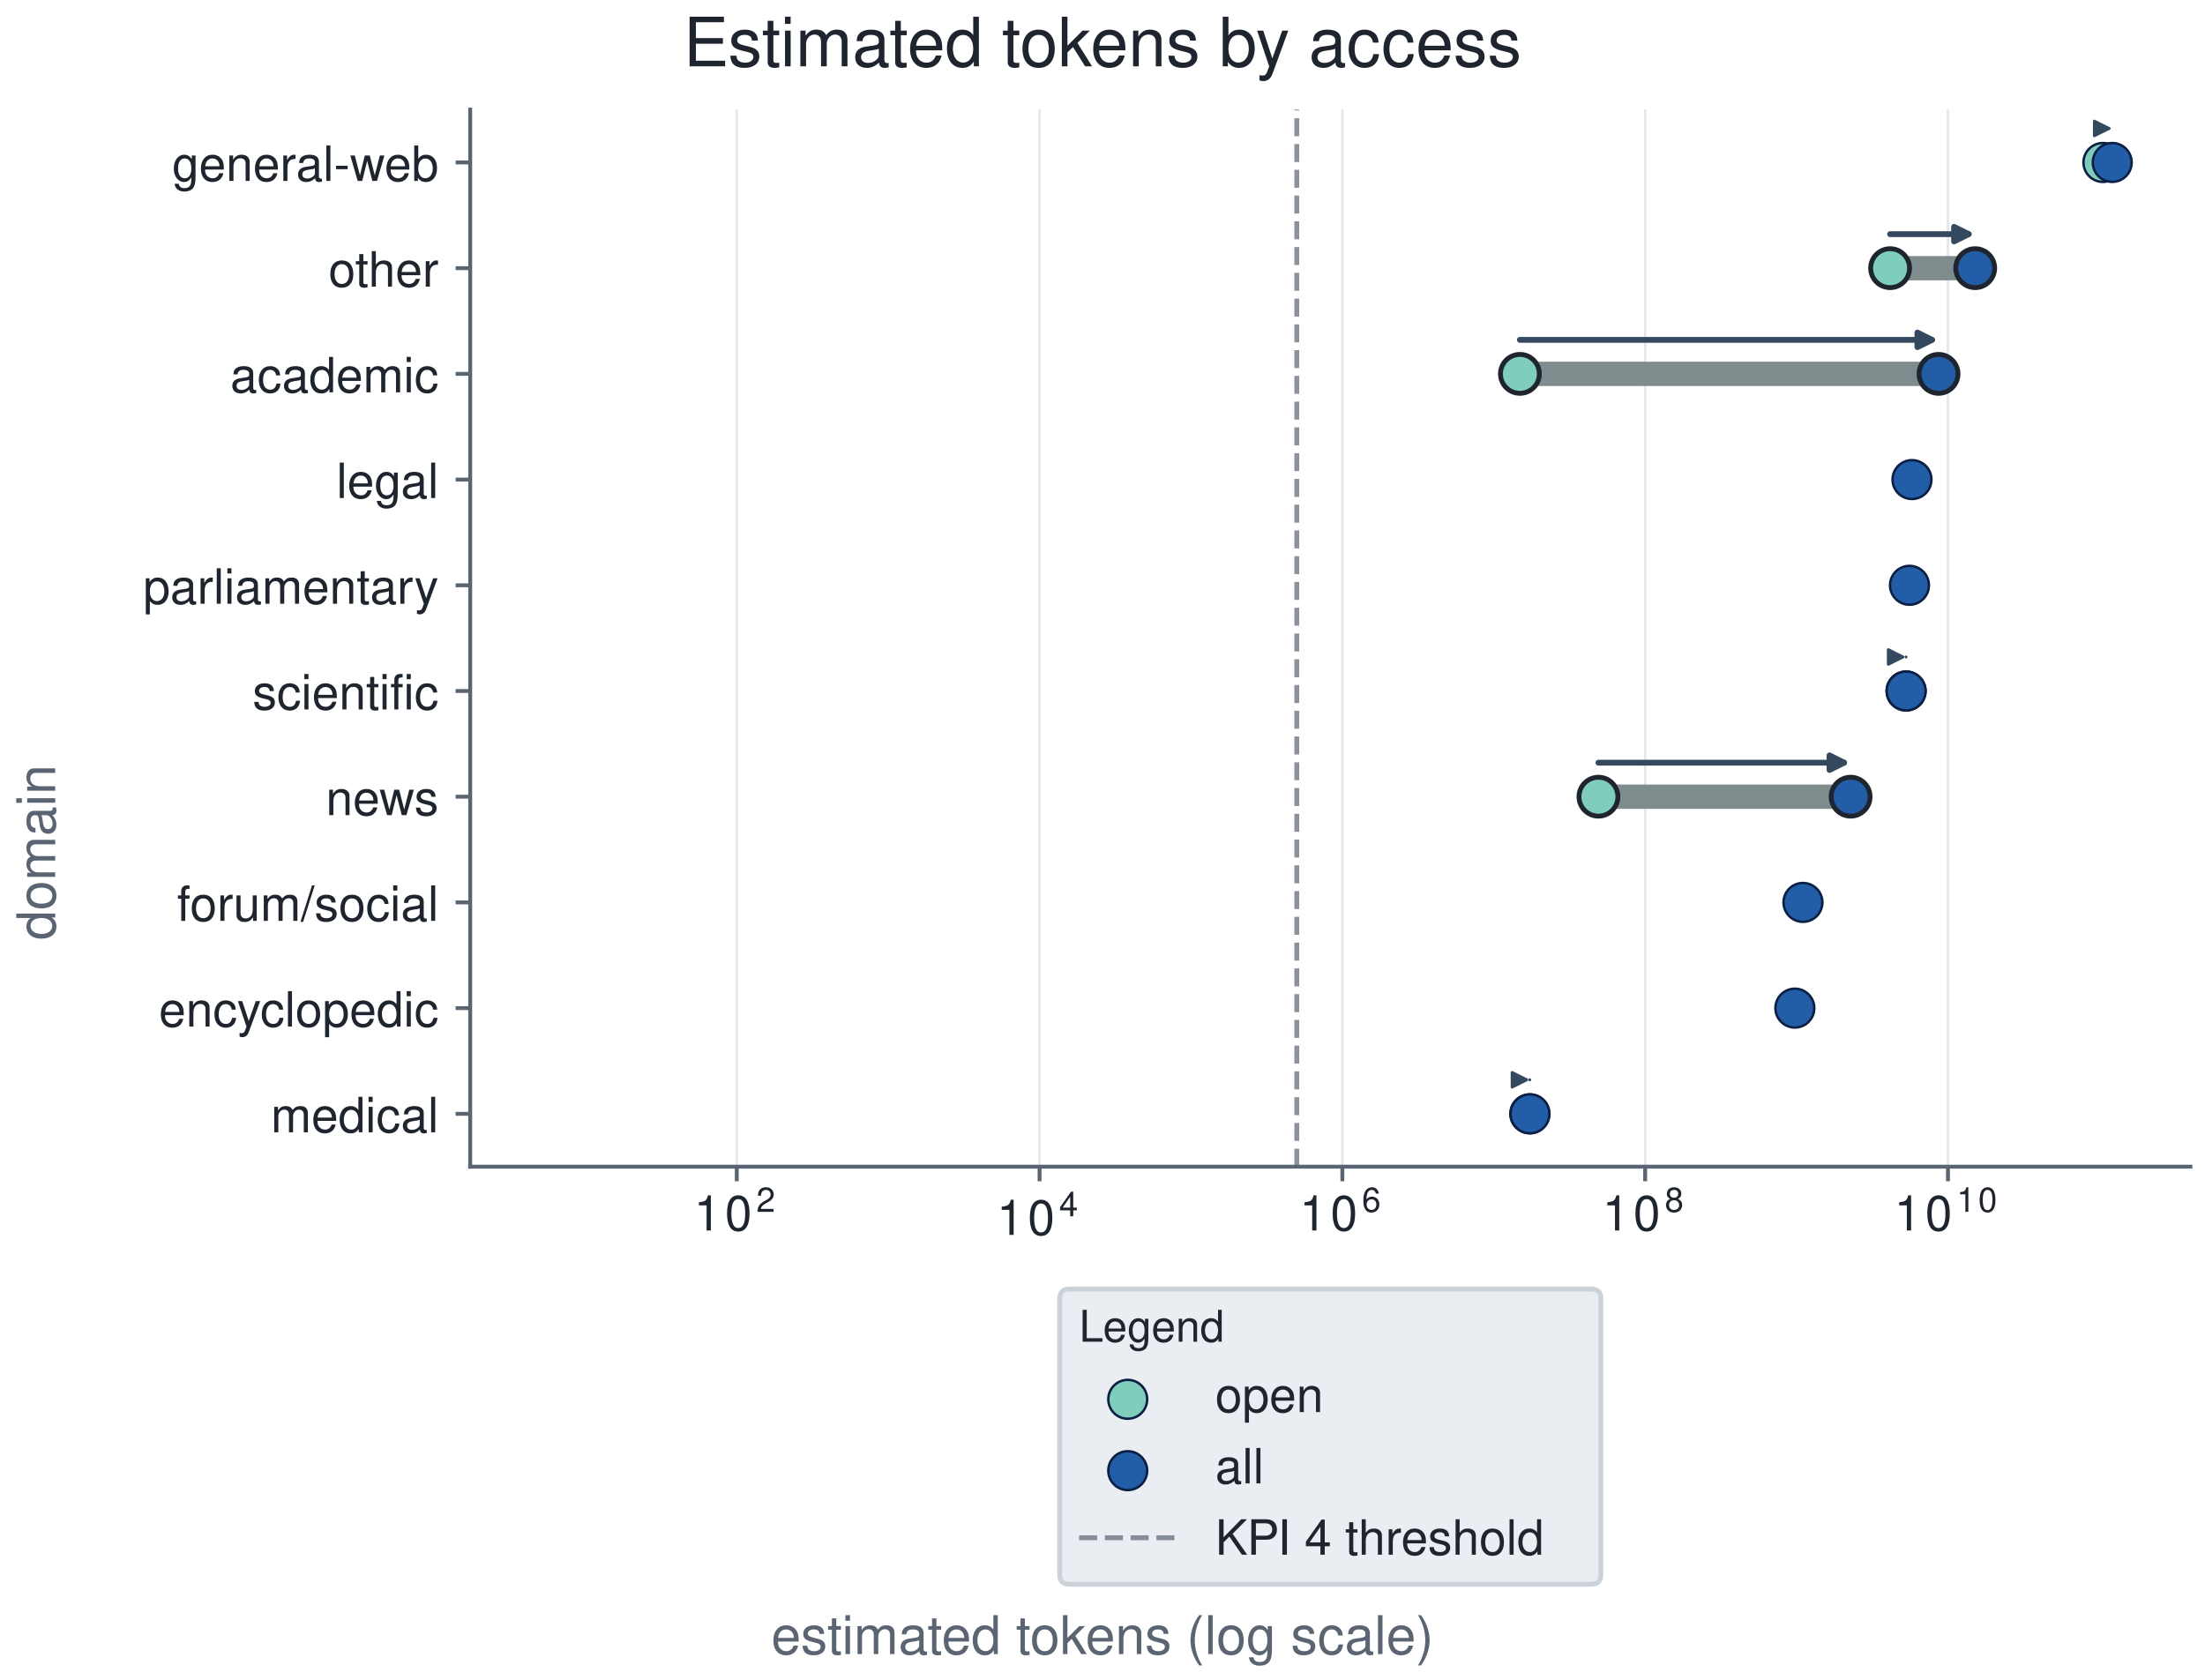
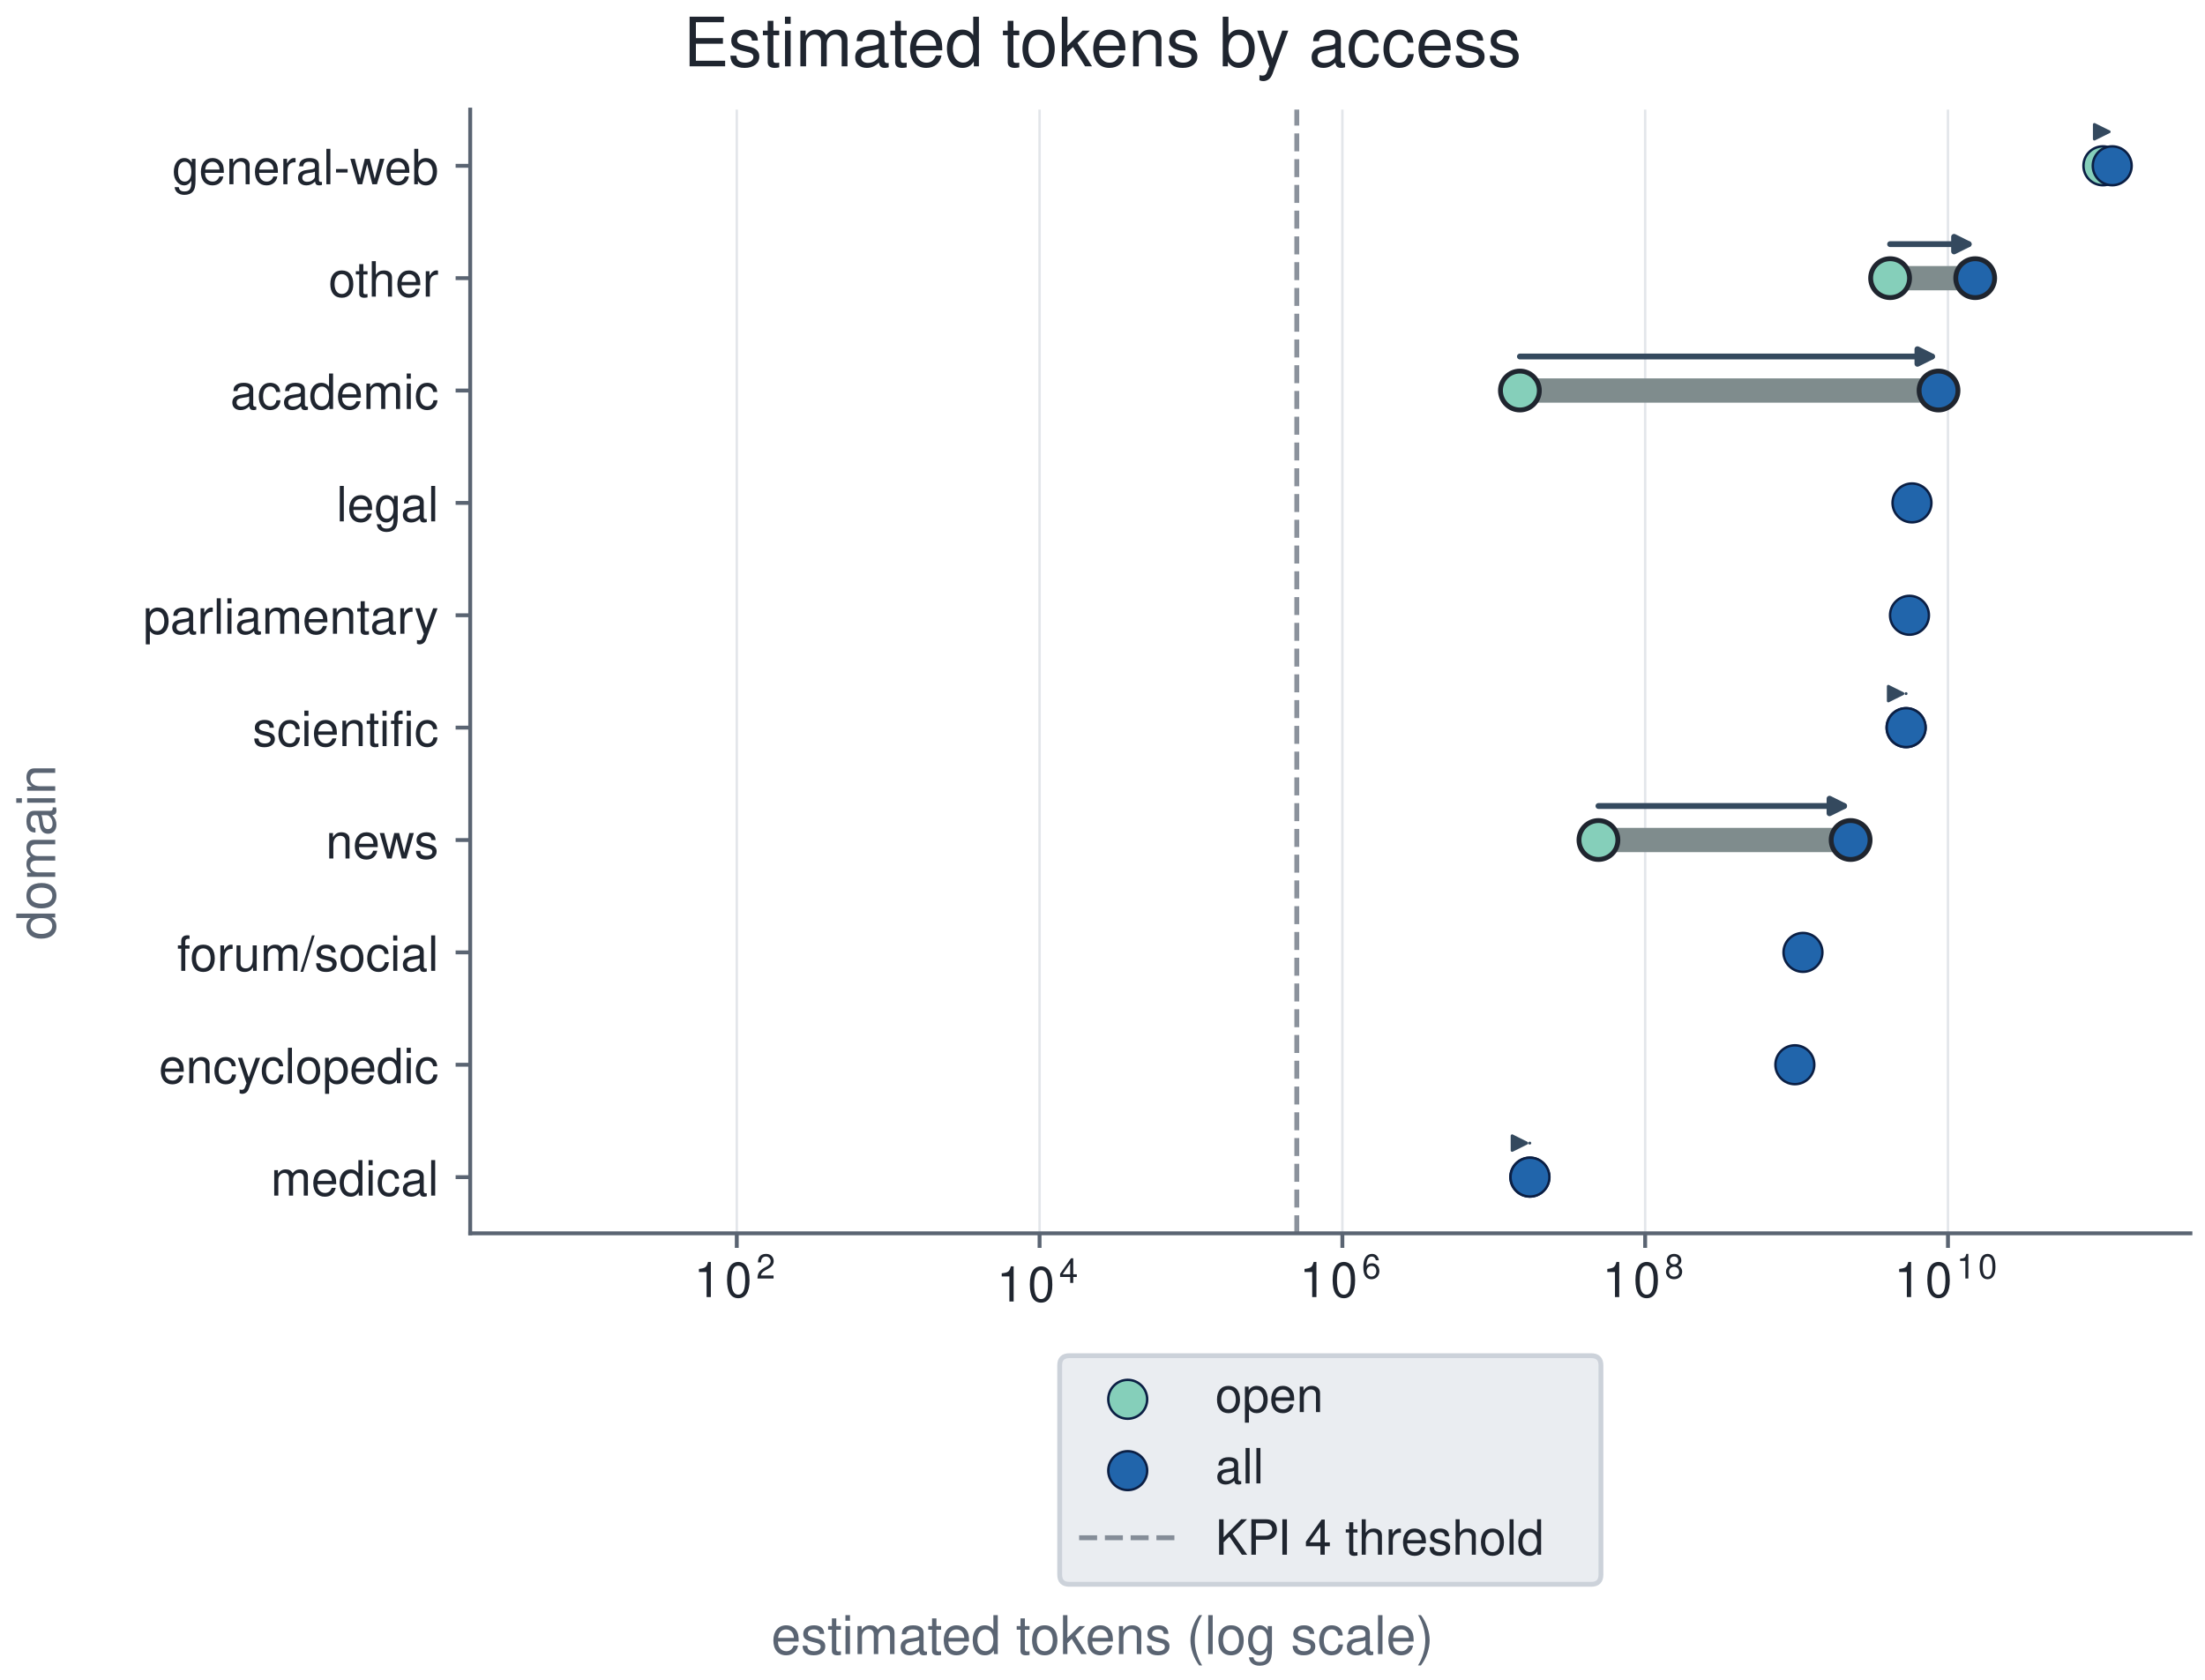
<svg xmlns="http://www.w3.org/2000/svg" xmlns:xlink="http://www.w3.org/1999/xlink" width="453.6pt" height="345.6pt" viewBox="0 0 453.6 345.6" version="1.1">
  <defs>
    <style type="text/css">*{stroke-linejoin: round; stroke-linecap: butt}</style>
  </defs>
  <g id="figure_1">
    <g id="patch_1">
      <path d="M 0 345.6  L 453.6 345.6  L 453.6 0  L 0 0  L 0 345.6  z " style="fill: none" />
    </g>
    <g id="axes_1">
      <g id="patch_2">
-         <path d="M 96.728 240.031  L 450.6 240.031  L 450.6 22.55  L 96.728 22.55  L 96.728 240.031  z " style="fill: none" />
+         <path d="M 96.728 253.741  L 450.6 253.741  L 450.6 22.55  L 96.728 22.55  L 96.728 253.741  z " style="fill: none" />
      </g>
      <g id="matplotlib.axis_1">
        <g id="xtick_1">
          <g id="line2d_1">
-             <path d="M 151.563 240.031  L 151.563 22.55  " clip-path="url(#p73edcd2a48)" style="fill: none; stroke: #c8ced7; stroke-opacity: 0.5; stroke-width: 0.5; stroke-linecap: square" />
+             <path d="M 151.563 253.741  L 151.563 22.55  " clip-path="url(#p8a1bc4bab3)" style="fill: none; stroke: #c8ced7; stroke-opacity: 0.5; stroke-width: 0.5; stroke-linecap: square" />
          </g>
          <g id="line2d_2">
            <defs>
-               <path id="mdcc69f5061" d="M 0 0  L 0 3  " style="stroke: #5a6472; stroke-width: 0.8" />
+               <path id="mcae1308908" d="M 0 0  L 0 3  " style="stroke: #5a6472; stroke-width: 0.8" />
            </defs>
            <g>
-               <use xlink:href="#mdcc69f5061" x="151.563" y="240.031" style="fill: #5a6472; stroke: #5a6472; stroke-width: 0.8" />
+               <use xlink:href="#mcae1308908" x="151.563" y="253.741" style="fill: #5a6472; stroke: #5a6472; stroke-width: 0.8" />
            </g>
          </g>
          <g id="text_1">
-             <g style="fill: #1f252f" transform="translate(142.7635 254.129)">
+             <g style="fill: #1f252f" transform="translate(142.7635 267.8393)">
              <text>
                <tspan x="0" y="-0.977" style="font-size: 10px; font-family: 'Instrument Sans', 'Helvetica', 'Arial', sans-serif; fill: #1f252f">1</tspan>
                <tspan x="6.362" y="-0.977" style="font-size: 10px; font-family: 'Instrument Sans', 'Helvetica', 'Arial', sans-serif; fill: #1f252f">0</tspan>
                <tspan x="12.82" y="-4.805" style="font-size: 7px; font-family: 'Instrument Sans', 'Helvetica', 'Arial', sans-serif; fill: #1f252f">2</tspan>
              </text>
            </g>
          </g>
        </g>
        <g id="xtick_2">
          <g id="line2d_3">
-             <path d="M 213.853 240.031  L 213.853 22.55  " clip-path="url(#p73edcd2a48)" style="fill: none; stroke: #c8ced7; stroke-opacity: 0.5; stroke-width: 0.5; stroke-linecap: square" />
+             <path d="M 213.853 253.741  L 213.853 22.55  " clip-path="url(#p8a1bc4bab3)" style="fill: none; stroke: #c8ced7; stroke-opacity: 0.5; stroke-width: 0.5; stroke-linecap: square" />
          </g>
          <g id="line2d_4">
            <g>
-               <use xlink:href="#mdcc69f5061" x="213.853" y="240.031" style="fill: #5a6472; stroke: #5a6472; stroke-width: 0.8" />
+               <use xlink:href="#mcae1308908" x="213.853" y="253.741" style="fill: #5a6472; stroke: #5a6472; stroke-width: 0.8" />
            </g>
          </g>
          <g id="text_2">
-             <g style="fill: #1f252f" transform="translate(205.0531 254.129)">
+             <g style="fill: #1f252f" transform="translate(205.0531 267.8393)">
              <text>
                <tspan x="0" y="-0.064" style="font-size: 10px; font-family: 'Instrument Sans', 'Helvetica', 'Arial', sans-serif; fill: #1f252f">1</tspan>
                <tspan x="6.362" y="-0.064" style="font-size: 10px; font-family: 'Instrument Sans', 'Helvetica', 'Arial', sans-serif; fill: #1f252f">0</tspan>
                <tspan x="12.82" y="-3.892" style="font-size: 7px; font-family: 'Instrument Sans', 'Helvetica', 'Arial', sans-serif; fill: #1f252f">4</tspan>
              </text>
            </g>
          </g>
        </g>
        <g id="xtick_3">
          <g id="line2d_5">
-             <path d="M 276.143 240.031  L 276.143 22.55  " clip-path="url(#p73edcd2a48)" style="fill: none; stroke: #c8ced7; stroke-opacity: 0.5; stroke-width: 0.5; stroke-linecap: square" />
+             <path d="M 276.143 253.741  L 276.143 22.55  " clip-path="url(#p8a1bc4bab3)" style="fill: none; stroke: #c8ced7; stroke-opacity: 0.5; stroke-width: 0.5; stroke-linecap: square" />
          </g>
          <g id="line2d_6">
            <g>
-               <use xlink:href="#mdcc69f5061" x="276.143" y="240.031" style="fill: #5a6472; stroke: #5a6472; stroke-width: 0.8" />
+               <use xlink:href="#mcae1308908" x="276.143" y="253.741" style="fill: #5a6472; stroke: #5a6472; stroke-width: 0.8" />
            </g>
          </g>
          <g id="text_3">
-             <g style="fill: #1f252f" transform="translate(267.3428 254.129)">
+             <g style="fill: #1f252f" transform="translate(267.3428 267.8393)">
              <text>
                <tspan x="0" y="-0.977" style="font-size: 10px; font-family: 'Instrument Sans', 'Helvetica', 'Arial', sans-serif; fill: #1f252f">1</tspan>
                <tspan x="6.362" y="-0.977" style="font-size: 10px; font-family: 'Instrument Sans', 'Helvetica', 'Arial', sans-serif; fill: #1f252f">0</tspan>
                <tspan x="12.82" y="-4.805" style="font-size: 7px; font-family: 'Instrument Sans', 'Helvetica', 'Arial', sans-serif; fill: #1f252f">6</tspan>
              </text>
            </g>
          </g>
        </g>
        <g id="xtick_4">
          <g id="line2d_7">
-             <path d="M 338.432 240.031  L 338.432 22.55  " clip-path="url(#p73edcd2a48)" style="fill: none; stroke: #c8ced7; stroke-opacity: 0.5; stroke-width: 0.5; stroke-linecap: square" />
+             <path d="M 338.432 253.741  L 338.432 22.55  " clip-path="url(#p8a1bc4bab3)" style="fill: none; stroke: #c8ced7; stroke-opacity: 0.5; stroke-width: 0.5; stroke-linecap: square" />
          </g>
          <g id="line2d_8">
            <g>
-               <use xlink:href="#mdcc69f5061" x="338.432" y="240.031" style="fill: #5a6472; stroke: #5a6472; stroke-width: 0.8" />
+               <use xlink:href="#mcae1308908" x="338.432" y="253.741" style="fill: #5a6472; stroke: #5a6472; stroke-width: 0.8" />
            </g>
          </g>
          <g id="text_4">
-             <g style="fill: #1f252f" transform="translate(329.6324 254.129)">
+             <g style="fill: #1f252f" transform="translate(329.6324 267.8393)">
              <text>
                <tspan x="0" y="-0.977" style="font-size: 10px; font-family: 'Instrument Sans', 'Helvetica', 'Arial', sans-serif; fill: #1f252f">1</tspan>
                <tspan x="6.362" y="-0.977" style="font-size: 10px; font-family: 'Instrument Sans', 'Helvetica', 'Arial', sans-serif; fill: #1f252f">0</tspan>
                <tspan x="12.82" y="-4.805" style="font-size: 7px; font-family: 'Instrument Sans', 'Helvetica', 'Arial', sans-serif; fill: #1f252f">8</tspan>
              </text>
            </g>
          </g>
        </g>
        <g id="xtick_5">
          <g id="line2d_9">
-             <path d="M 400.722 240.031  L 400.722 22.55  " clip-path="url(#p73edcd2a48)" style="fill: none; stroke: #c8ced7; stroke-opacity: 0.5; stroke-width: 0.5; stroke-linecap: square" />
+             <path d="M 400.722 253.741  L 400.722 22.55  " clip-path="url(#p8a1bc4bab3)" style="fill: none; stroke: #c8ced7; stroke-opacity: 0.5; stroke-width: 0.5; stroke-linecap: square" />
          </g>
          <g id="line2d_10">
            <g>
-               <use xlink:href="#mdcc69f5061" x="400.722" y="240.031" style="fill: #5a6472; stroke: #5a6472; stroke-width: 0.8" />
+               <use xlink:href="#mcae1308908" x="400.722" y="253.741" style="fill: #5a6472; stroke: #5a6472; stroke-width: 0.8" />
            </g>
          </g>
          <g id="text_5">
-             <g style="fill: #1f252f" transform="translate(389.6721 254.129)">
+             <g style="fill: #1f252f" transform="translate(389.6721 267.8393)">
              <text>
                <tspan x="0" y="-0.977" style="font-size: 10px; font-family: 'Instrument Sans', 'Helvetica', 'Arial', sans-serif; fill: #1f252f">1</tspan>
                <tspan x="6.362" y="-0.977" style="font-size: 10px; font-family: 'Instrument Sans', 'Helvetica', 'Arial', sans-serif; fill: #1f252f">0</tspan>
                <tspan x="12.82" y="-4.805" style="font-size: 7px; font-family: 'Instrument Sans', 'Helvetica', 'Arial', sans-serif; fill: #1f252f">1</tspan>
                <tspan x="17.274" y="-4.805" style="font-size: 7px; font-family: 'Instrument Sans', 'Helvetica', 'Arial', sans-serif; fill: #1f252f">0</tspan>
              </text>
            </g>
          </g>
        </g>
      </g>
      <g id="matplotlib.axis_2">
        <g id="ytick_1">
          <g id="line2d_11">
            <defs>
-               <path id="m1842d42c7e" d="M 0 0  L -3 0  " style="stroke: #5a6472; stroke-width: 0.8" />
+               <path id="meaa21df157" d="M 0 0  L -3 0  " style="stroke: #5a6472; stroke-width: 0.8" />
            </defs>
            <g>
-               <use xlink:href="#m1842d42c7e" x="96.728" y="33.424" style="fill: #5a6472; stroke: #5a6472; stroke-width: 0.8" />
+               <use xlink:href="#meaa21df157" x="96.728" y="34.11" style="fill: #5a6472; stroke: #5a6472; stroke-width: 0.8" />
            </g>
          </g>
          <g id="text_6">
-             <text style="font-size: 10px; font-family: 'Instrument Sans', 'Helvetica', 'Arial', sans-serif; text-anchor: end; fill: #1f252f" x="90.228" y="37.223" transform="rotate(-0 90.22791 37.22334)">general-web</text>
+             <text style="font-size: 10px; font-family: 'Instrument Sans', 'Helvetica', 'Arial', sans-serif; text-anchor: end; fill: #1f252f" x="90.228" y="37.909" transform="rotate(-0 90.22791 37.90885)">general-web</text>
          </g>
        </g>
        <g id="ytick_2">
          <g id="line2d_12">
            <g>
-               <use xlink:href="#m1842d42c7e" x="96.728" y="55.172" style="fill: #5a6472; stroke: #5a6472; stroke-width: 0.8" />
+               <use xlink:href="#meaa21df157" x="96.728" y="57.229" style="fill: #5a6472; stroke: #5a6472; stroke-width: 0.8" />
            </g>
          </g>
          <g id="text_7">
-             <text style="font-size: 10px; font-family: 'Instrument Sans', 'Helvetica', 'Arial', sans-serif; text-anchor: end; fill: #1f252f" x="90.228" y="58.971" transform="rotate(-0 90.22791 58.97138)">other</text>
+             <text style="font-size: 10px; font-family: 'Instrument Sans', 'Helvetica', 'Arial', sans-serif; text-anchor: end; fill: #1f252f" x="90.228" y="61.028" transform="rotate(-0 90.22791 61.02793)">other</text>
          </g>
        </g>
        <g id="ytick_3">
          <g id="line2d_13">
            <g>
-               <use xlink:href="#m1842d42c7e" x="96.728" y="76.92" style="fill: #5a6472; stroke: #5a6472; stroke-width: 0.8" />
+               <use xlink:href="#meaa21df157" x="96.728" y="80.348" style="fill: #5a6472; stroke: #5a6472; stroke-width: 0.8" />
            </g>
          </g>
          <g id="text_8">
-             <text style="font-size: 10px; font-family: 'Instrument Sans', 'Helvetica', 'Arial', sans-serif; text-anchor: end; fill: #1f252f" x="90.228" y="80.719" transform="rotate(-0 90.22791 80.71942)">academic</text>
+             <text style="font-size: 10px; font-family: 'Instrument Sans', 'Helvetica', 'Arial', sans-serif; text-anchor: end; fill: #1f252f" x="90.228" y="84.147" transform="rotate(-0 90.22791 84.147)">academic</text>
          </g>
        </g>
        <g id="ytick_4">
          <g id="line2d_14">
            <g>
-               <use xlink:href="#m1842d42c7e" x="96.728" y="98.668" style="fill: #5a6472; stroke: #5a6472; stroke-width: 0.8" />
+               <use xlink:href="#meaa21df157" x="96.728" y="103.467" style="fill: #5a6472; stroke: #5a6472; stroke-width: 0.8" />
            </g>
          </g>
          <g id="text_9">
-             <text style="font-size: 10px; font-family: 'Instrument Sans', 'Helvetica', 'Arial', sans-serif; text-anchor: end; fill: #1f252f" x="90.228" y="102.467" transform="rotate(-0 90.22791 102.4675)">legal</text>
+             <text style="font-size: 10px; font-family: 'Instrument Sans', 'Helvetica', 'Arial', sans-serif; text-anchor: end; fill: #1f252f" x="90.228" y="107.266" transform="rotate(-0 90.22791 107.2661)">legal</text>
          </g>
        </g>
        <g id="ytick_5">
          <g id="line2d_15">
            <g>
-               <use xlink:href="#m1842d42c7e" x="96.728" y="120.416" style="fill: #5a6472; stroke: #5a6472; stroke-width: 0.8" />
+               <use xlink:href="#meaa21df157" x="96.728" y="126.586" style="fill: #5a6472; stroke: #5a6472; stroke-width: 0.8" />
            </g>
          </g>
          <g id="text_10">
-             <text style="font-size: 10px; font-family: 'Instrument Sans', 'Helvetica', 'Arial', sans-serif; text-anchor: end; fill: #1f252f" x="90.228" y="124.216" transform="rotate(-0 90.22791 124.2155)">parliamentary</text>
+             <text style="font-size: 10px; font-family: 'Instrument Sans', 'Helvetica', 'Arial', sans-serif; text-anchor: end; fill: #1f252f" x="90.228" y="130.385" transform="rotate(-0 90.22791 130.3852)">parliamentary</text>
          </g>
        </g>
        <g id="ytick_6">
          <g id="line2d_16">
            <g>
-               <use xlink:href="#m1842d42c7e" x="96.728" y="142.164" style="fill: #5a6472; stroke: #5a6472; stroke-width: 0.8" />
+               <use xlink:href="#meaa21df157" x="96.728" y="149.705" style="fill: #5a6472; stroke: #5a6472; stroke-width: 0.8" />
            </g>
          </g>
          <g id="text_11">
-             <text style="font-size: 10px; font-family: 'Instrument Sans', 'Helvetica', 'Arial', sans-serif; text-anchor: end; fill: #1f252f" x="90.228" y="145.964" transform="rotate(-0 90.22791 145.9636)">scientific</text>
+             <text style="font-size: 10px; font-family: 'Instrument Sans', 'Helvetica', 'Arial', sans-serif; text-anchor: end; fill: #1f252f" x="90.228" y="153.504" transform="rotate(-0 90.22791 153.5042)">scientific</text>
          </g>
        </g>
        <g id="ytick_7">
          <g id="line2d_17">
            <g>
-               <use xlink:href="#m1842d42c7e" x="96.728" y="163.912" style="fill: #5a6472; stroke: #5a6472; stroke-width: 0.8" />
+               <use xlink:href="#meaa21df157" x="96.728" y="172.824" style="fill: #5a6472; stroke: #5a6472; stroke-width: 0.8" />
            </g>
          </g>
          <g id="text_12">
-             <text style="font-size: 10px; font-family: 'Instrument Sans', 'Helvetica', 'Arial', sans-serif; text-anchor: end; fill: #1f252f" x="90.228" y="167.712" transform="rotate(-0 90.22791 167.7116)">news</text>
+             <text style="font-size: 10px; font-family: 'Instrument Sans', 'Helvetica', 'Arial', sans-serif; text-anchor: end; fill: #1f252f" x="90.228" y="176.623" transform="rotate(-0 90.22791 176.6233)">news</text>
          </g>
        </g>
        <g id="ytick_8">
          <g id="line2d_18">
            <g>
-               <use xlink:href="#m1842d42c7e" x="96.728" y="185.66" style="fill: #5a6472; stroke: #5a6472; stroke-width: 0.8" />
+               <use xlink:href="#meaa21df157" x="96.728" y="195.943" style="fill: #5a6472; stroke: #5a6472; stroke-width: 0.8" />
            </g>
          </g>
          <g id="text_13">
-             <text style="font-size: 10px; font-family: 'Instrument Sans', 'Helvetica', 'Arial', sans-serif; text-anchor: end; fill: #1f252f" x="90.228" y="189.46" transform="rotate(-0 90.22791 189.4596)">forum/social</text>
+             <text style="font-size: 10px; font-family: 'Instrument Sans', 'Helvetica', 'Arial', sans-serif; text-anchor: end; fill: #1f252f" x="90.228" y="199.742" transform="rotate(-0 90.22791 199.7424)">forum/social</text>
          </g>
        </g>
        <g id="ytick_9">
          <g id="line2d_19">
            <g>
-               <use xlink:href="#m1842d42c7e" x="96.728" y="207.408" style="fill: #5a6472; stroke: #5a6472; stroke-width: 0.8" />
+               <use xlink:href="#meaa21df157" x="96.728" y="219.062" style="fill: #5a6472; stroke: #5a6472; stroke-width: 0.8" />
            </g>
          </g>
          <g id="text_14">
-             <text style="font-size: 10px; font-family: 'Instrument Sans', 'Helvetica', 'Arial', sans-serif; text-anchor: end; fill: #1f252f" x="90.228" y="211.208" transform="rotate(-0 90.22791 211.2077)">encyclopedic</text>
+             <text style="font-size: 10px; font-family: 'Instrument Sans', 'Helvetica', 'Arial', sans-serif; text-anchor: end; fill: #1f252f" x="90.228" y="222.861" transform="rotate(-0 90.22791 222.8614)">encyclopedic</text>
          </g>
        </g>
        <g id="ytick_10">
          <g id="line2d_20">
            <g>
-               <use xlink:href="#m1842d42c7e" x="96.728" y="229.157" style="fill: #5a6472; stroke: #5a6472; stroke-width: 0.8" />
+               <use xlink:href="#meaa21df157" x="96.728" y="242.181" style="fill: #5a6472; stroke: #5a6472; stroke-width: 0.8" />
            </g>
          </g>
          <g id="text_15">
-             <text style="font-size: 10px; font-family: 'Instrument Sans', 'Helvetica', 'Arial', sans-serif; text-anchor: end; fill: #1f252f" x="90.228" y="232.956" transform="rotate(-0 90.22791 232.9557)">medical</text>
+             <text style="font-size: 10px; font-family: 'Instrument Sans', 'Helvetica', 'Arial', sans-serif; text-anchor: end; fill: #1f252f" x="90.228" y="245.981" transform="rotate(-0 90.22791 245.9805)">medical</text>
          </g>
        </g>
      </g>
      <g id="LineCollection_1">
-         <path d="M 432.598 33.424  L 434.515 33.424  " clip-path="url(#p73edcd2a48)" style="fill: none; stroke: #7f8c8d; stroke-width: 2.5" />
-         <path d="M 392.104 142.164  L 392.126 142.164  " clip-path="url(#p73edcd2a48)" style="fill: none; stroke: #7f8c8d; stroke-width: 2.5" />
-         <path d="M 314.7 229.157  L 314.738 229.157  " clip-path="url(#p73edcd2a48)" style="fill: none; stroke: #7f8c8d; stroke-width: 2.5" />
+         <path d="M 432.598 34.11  L 434.515 34.11  " clip-path="url(#p8a1bc4bab3)" style="fill: none; stroke: #7f8c8d; stroke-width: 2.5" />
+         <path d="M 392.104 149.705  L 392.126 149.705  " clip-path="url(#p8a1bc4bab3)" style="fill: none; stroke: #7f8c8d; stroke-width: 2.5" />
+         <path d="M 314.7 242.181  L 314.738 242.181  " clip-path="url(#p8a1bc4bab3)" style="fill: none; stroke: #7f8c8d; stroke-width: 2.5" />
      </g>
      <g id="patch_3">
-         <path d="M 432.598 26.424  Q 433.556 26.424 433.844 26.424  " style="fill: none; stroke: #34495e; stroke-width: 0.6; stroke-linecap: round" />
-         <path d="M 430.844 24.924  L 433.844 26.424  L 430.844 27.924  z " style="fill: #34495e; stroke: #34495e; stroke-width: 0.6; stroke-linecap: round" />
+         <path d="M 432.598 27.11  Q 433.556 27.11 433.844 27.11  " style="fill: none; stroke: #34495e; stroke-width: 0.6; stroke-linecap: round" />
+         <path d="M 430.844 25.61  L 433.844 27.11  L 430.844 28.61  z " style="fill: #34495e; stroke: #34495e; stroke-width: 0.6; stroke-linecap: round" />
      </g>
      <g id="patch_4">
-         <path d="M 392.104 135.164  Q 392.115 135.164 391.455 135.164  " style="fill: none; stroke: #34495e; stroke-width: 0.6; stroke-linecap: round" />
-         <path d="M 388.455 133.664  L 391.455 135.164  L 388.455 136.664  z " style="fill: #34495e; stroke: #34495e; stroke-width: 0.6; stroke-linecap: round" />
+         <path d="M 392.104 142.705  Q 392.115 142.705 391.455 142.705  " style="fill: none; stroke: #34495e; stroke-width: 0.6; stroke-linecap: round" />
+         <path d="M 388.455 141.205  L 391.455 142.705  L 388.455 144.205  z " style="fill: #34495e; stroke: #34495e; stroke-width: 0.6; stroke-linecap: round" />
      </g>
      <g id="patch_5">
-         <path d="M 314.7 222.157  Q 314.719 222.157 314.068 222.157  " style="fill: none; stroke: #34495e; stroke-width: 0.6; stroke-linecap: round" />
-         <path d="M 311.068 220.657  L 314.068 222.157  L 311.068 223.657  z " style="fill: #34495e; stroke: #34495e; stroke-width: 0.6; stroke-linecap: round" />
+         <path d="M 314.7 235.181  Q 314.719 235.181 314.068 235.181  " style="fill: none; stroke: #34495e; stroke-width: 0.6; stroke-linecap: round" />
+         <path d="M 311.068 233.681  L 314.068 235.181  L 311.068 236.681  z " style="fill: #34495e; stroke: #34495e; stroke-width: 0.6; stroke-linecap: round" />
      </g>
      <g id="PathCollection_1">
        <defs>
-           <path id="m37beeee985" d="M 0 4  C 1.061 4 2.078 3.579 2.828 2.828  C 3.579 2.078 4 1.061 4 0  C 4 -1.061 3.579 -2.078 2.828 -2.828  C 2.078 -3.579 1.061 -4 0 -4  C -1.061 -4 -2.078 -3.579 -2.828 -2.828  C -3.579 -2.078 -4 -1.061 -4 0  C -4 1.061 -3.579 2.078 -2.828 2.828  C -2.078 3.579 -1.061 4 0 4  z " style="stroke: #0b1f44; stroke-width: 0.5" />
+           <path id="m8226543d07" d="M 0 4  C 1.061 4 2.078 3.579 2.828 2.828  C 3.579 2.078 4 1.061 4 0  C 4 -1.061 3.579 -2.078 2.828 -2.828  C 2.078 -3.579 1.061 -4 0 -4  C -1.061 -4 -2.078 -3.579 -2.828 -2.828  C -3.579 -2.078 -4 -1.061 -4 0  C -4 1.061 -3.579 2.078 -2.828 2.828  C -2.078 3.579 -1.061 4 0 4  z " style="stroke: #0b1f44; stroke-width: 0.5" />
        </defs>
-         <g clip-path="url(#p73edcd2a48)">
-           <use xlink:href="#m37beeee985" x="432.598" y="33.424" style="fill: #7fcdbb; stroke: #0b1f44; stroke-width: 0.5" />
-           <use xlink:href="#m37beeee985" x="392.104" y="142.164" style="fill: #7fcdbb; stroke: #0b1f44; stroke-width: 0.5" />
-           <use xlink:href="#m37beeee985" x="314.7" y="229.157" style="fill: #7fcdbb; stroke: #0b1f44; stroke-width: 0.5" />
+         <g clip-path="url(#p8a1bc4bab3)">
+           <use xlink:href="#m8226543d07" x="432.598" y="34.11" style="fill: #85cfba; stroke: #0b1f44; stroke-width: 0.5" />
+           <use xlink:href="#m8226543d07" x="392.104" y="149.705" style="fill: #85cfba; stroke: #0b1f44; stroke-width: 0.5" />
+           <use xlink:href="#m8226543d07" x="314.7" y="242.181" style="fill: #85cfba; stroke: #0b1f44; stroke-width: 0.5" />
        </g>
      </g>
      <g id="PathCollection_2">
        <defs>
-           <path id="m99cceb8d8e" d="M 0 4  C 1.061 4 2.078 3.579 2.828 2.828  C 3.579 2.078 4 1.061 4 0  C 4 -1.061 3.579 -2.078 2.828 -2.828  C 2.078 -3.579 1.061 -4 0 -4  C -1.061 -4 -2.078 -3.579 -2.828 -2.828  C -3.579 -2.078 -4 -1.061 -4 0  C -4 1.061 -3.579 2.078 -2.828 2.828  C -2.078 3.579 -1.061 4 0 4  z " style="stroke: #0b1f44; stroke-width: 0.5" />
+           <path id="m8d859d0f7b" d="M 0 4  C 1.061 4 2.078 3.579 2.828 2.828  C 3.579 2.078 4 1.061 4 0  C 4 -1.061 3.579 -2.078 2.828 -2.828  C 2.078 -3.579 1.061 -4 0 -4  C -1.061 -4 -2.078 -3.579 -2.828 -2.828  C -3.579 -2.078 -4 -1.061 -4 0  C -4 1.061 -3.579 2.078 -2.828 2.828  C -2.078 3.579 -1.061 4 0 4  z " style="stroke: #0b1f44; stroke-width: 0.5" />
        </defs>
-         <g clip-path="url(#p73edcd2a48)">
-           <use xlink:href="#m99cceb8d8e" x="434.515" y="33.424" style="fill: #225ea8; stroke: #0b1f44; stroke-width: 0.5" />
-           <use xlink:href="#m99cceb8d8e" x="393.323" y="98.668" style="fill: #225ea8; stroke: #0b1f44; stroke-width: 0.5" />
-           <use xlink:href="#m99cceb8d8e" x="392.807" y="120.416" style="fill: #225ea8; stroke: #0b1f44; stroke-width: 0.5" />
-           <use xlink:href="#m99cceb8d8e" x="392.126" y="142.164" style="fill: #225ea8; stroke: #0b1f44; stroke-width: 0.5" />
-           <use xlink:href="#m99cceb8d8e" x="370.895" y="185.66" style="fill: #225ea8; stroke: #0b1f44; stroke-width: 0.5" />
-           <use xlink:href="#m99cceb8d8e" x="369.228" y="207.408" style="fill: #225ea8; stroke: #0b1f44; stroke-width: 0.5" />
-           <use xlink:href="#m99cceb8d8e" x="314.738" y="229.157" style="fill: #225ea8; stroke: #0b1f44; stroke-width: 0.5" />
+         <g clip-path="url(#p8a1bc4bab3)">
+           <use xlink:href="#m8d859d0f7b" x="434.515" y="34.11" style="fill: #2165ab; stroke: #0b1f44; stroke-width: 0.5" />
+           <use xlink:href="#m8d859d0f7b" x="393.323" y="103.467" style="fill: #2165ab; stroke: #0b1f44; stroke-width: 0.5" />
+           <use xlink:href="#m8d859d0f7b" x="392.807" y="126.586" style="fill: #2165ab; stroke: #0b1f44; stroke-width: 0.5" />
+           <use xlink:href="#m8d859d0f7b" x="392.126" y="149.705" style="fill: #2165ab; stroke: #0b1f44; stroke-width: 0.5" />
+           <use xlink:href="#m8d859d0f7b" x="370.895" y="195.943" style="fill: #2165ab; stroke: #0b1f44; stroke-width: 0.5" />
+           <use xlink:href="#m8d859d0f7b" x="369.228" y="219.062" style="fill: #2165ab; stroke: #0b1f44; stroke-width: 0.5" />
+           <use xlink:href="#m8d859d0f7b" x="314.738" y="242.181" style="fill: #2165ab; stroke: #0b1f44; stroke-width: 0.5" />
        </g>
      </g>
      <g id="LineCollection_2">
-         <path d="M 388.822 55.172  L 406.325 55.172  " clip-path="url(#p73edcd2a48)" style="fill: none; stroke: #7f8c8d; stroke-width: 5" />
-         <path d="M 312.666 76.92  L 398.786 76.92  " clip-path="url(#p73edcd2a48)" style="fill: none; stroke: #7f8c8d; stroke-width: 5" />
-         <path d="M 328.823 163.912  L 380.7 163.912  " clip-path="url(#p73edcd2a48)" style="fill: none; stroke: #7f8c8d; stroke-width: 5" />
+         <path d="M 388.822 57.229  L 406.325 57.229  " clip-path="url(#p8a1bc4bab3)" style="fill: none; stroke: #7f8c8d; stroke-width: 5" />
+         <path d="M 312.666 80.348  L 398.786 80.348  " clip-path="url(#p8a1bc4bab3)" style="fill: none; stroke: #7f8c8d; stroke-width: 5" />
+         <path d="M 328.823 172.824  L 380.7 172.824  " clip-path="url(#p8a1bc4bab3)" style="fill: none; stroke: #7f8c8d; stroke-width: 5" />
      </g>
      <g id="patch_6">
-         <path d="M 388.822 48.172  Q 397.574 48.172 404.983 48.172  " style="fill: none; stroke: #34495e; stroke-width: 1.2; stroke-linecap: round" />
-         <path d="M 401.983 46.672  L 404.983 48.172  L 401.983 49.672  z " style="fill: #34495e; stroke: #34495e; stroke-width: 1.2; stroke-linecap: round" />
+         <path d="M 388.822 50.229  Q 397.574 50.229 404.983 50.229  " style="fill: none; stroke: #34495e; stroke-width: 1.2; stroke-linecap: round" />
+         <path d="M 401.983 48.729  L 404.983 50.229  L 401.983 51.729  z " style="fill: #34495e; stroke: #34495e; stroke-width: 1.2; stroke-linecap: round" />
      </g>
      <g id="patch_7">
-         <path d="M 312.666 69.92  Q 355.726 69.92 397.444 69.92  " style="fill: none; stroke: #34495e; stroke-width: 1.2; stroke-linecap: round" />
-         <path d="M 394.444 68.42  L 397.444 69.92  L 394.444 71.42  z " style="fill: #34495e; stroke: #34495e; stroke-width: 1.2; stroke-linecap: round" />
+         <path d="M 312.666 73.348  Q 355.726 73.348 397.444 73.348  " style="fill: none; stroke: #34495e; stroke-width: 1.2; stroke-linecap: round" />
+         <path d="M 394.444 71.848  L 397.444 73.348  L 394.444 74.848  z " style="fill: #34495e; stroke: #34495e; stroke-width: 1.2; stroke-linecap: round" />
      </g>
      <g id="patch_8">
-         <path d="M 328.823 156.912  Q 354.762 156.912 379.358 156.912  " style="fill: none; stroke: #34495e; stroke-width: 1.2; stroke-linecap: round" />
-         <path d="M 376.358 155.412  L 379.358 156.912  L 376.358 158.412  z " style="fill: #34495e; stroke: #34495e; stroke-width: 1.2; stroke-linecap: round" />
+         <path d="M 328.823 165.824  Q 354.762 165.824 379.358 165.824  " style="fill: none; stroke: #34495e; stroke-width: 1.2; stroke-linecap: round" />
+         <path d="M 376.358 164.324  L 379.358 165.824  L 376.358 167.324  z " style="fill: #34495e; stroke: #34495e; stroke-width: 1.2; stroke-linecap: round" />
      </g>
      <g id="PathCollection_3">
        <defs>
-           <path id="m73e2a03498" d="M 0 4  C 1.061 4 2.078 3.579 2.828 2.828  C 3.579 2.078 4 1.061 4 0  C 4 -1.061 3.579 -2.078 2.828 -2.828  C 2.078 -3.579 1.061 -4 0 -4  C -1.061 -4 -2.078 -3.579 -2.828 -2.828  C -3.579 -2.078 -4 -1.061 -4 0  C -4 1.061 -3.579 2.078 -2.828 2.828  C -2.078 3.579 -1.061 4 0 4  z " style="stroke: #1f252f" />
+           <path id="m14c2218d46" d="M 0 4  C 1.061 4 2.078 3.579 2.828 2.828  C 3.579 2.078 4 1.061 4 0  C 4 -1.061 3.579 -2.078 2.828 -2.828  C 2.078 -3.579 1.061 -4 0 -4  C -1.061 -4 -2.078 -3.579 -2.828 -2.828  C -3.579 -2.078 -4 -1.061 -4 0  C -4 1.061 -3.579 2.078 -2.828 2.828  C -2.078 3.579 -1.061 4 0 4  z " style="stroke: #1f252f" />
        </defs>
-         <g clip-path="url(#p73edcd2a48)">
-           <use xlink:href="#m73e2a03498" x="388.822" y="55.172" style="fill: #7fcdbb; stroke: #1f252f" />
-           <use xlink:href="#m73e2a03498" x="312.666" y="76.92" style="fill: #7fcdbb; stroke: #1f252f" />
-           <use xlink:href="#m73e2a03498" x="328.823" y="163.912" style="fill: #7fcdbb; stroke: #1f252f" />
+         <g clip-path="url(#p8a1bc4bab3)">
+           <use xlink:href="#m14c2218d46" x="388.822" y="57.229" style="fill: #85cfba; stroke: #1f252f" />
+           <use xlink:href="#m14c2218d46" x="312.666" y="80.348" style="fill: #85cfba; stroke: #1f252f" />
+           <use xlink:href="#m14c2218d46" x="328.823" y="172.824" style="fill: #85cfba; stroke: #1f252f" />
        </g>
      </g>
      <g id="PathCollection_4">
        <defs>
-           <path id="mfa2a801d0e" d="M 0 4  C 1.061 4 2.078 3.579 2.828 2.828  C 3.579 2.078 4 1.061 4 0  C 4 -1.061 3.579 -2.078 2.828 -2.828  C 2.078 -3.579 1.061 -4 0 -4  C -1.061 -4 -2.078 -3.579 -2.828 -2.828  C -3.579 -2.078 -4 -1.061 -4 0  C -4 1.061 -3.579 2.078 -2.828 2.828  C -2.078 3.579 -1.061 4 0 4  z " style="stroke: #1f252f" />
+           <path id="m4e2222c9c1" d="M 0 4  C 1.061 4 2.078 3.579 2.828 2.828  C 3.579 2.078 4 1.061 4 0  C 4 -1.061 3.579 -2.078 2.828 -2.828  C 2.078 -3.579 1.061 -4 0 -4  C -1.061 -4 -2.078 -3.579 -2.828 -2.828  C -3.579 -2.078 -4 -1.061 -4 0  C -4 1.061 -3.579 2.078 -2.828 2.828  C -2.078 3.579 -1.061 4 0 4  z " style="stroke: #1f252f" />
        </defs>
-         <g clip-path="url(#p73edcd2a48)">
-           <use xlink:href="#mfa2a801d0e" x="406.325" y="55.172" style="fill: #225ea8; stroke: #1f252f" />
-           <use xlink:href="#mfa2a801d0e" x="398.786" y="76.92" style="fill: #225ea8; stroke: #1f252f" />
-           <use xlink:href="#mfa2a801d0e" x="380.7" y="163.912" style="fill: #225ea8; stroke: #1f252f" />
+         <g clip-path="url(#p8a1bc4bab3)">
+           <use xlink:href="#m4e2222c9c1" x="406.325" y="57.229" style="fill: #2165ab; stroke: #1f252f" />
+           <use xlink:href="#m4e2222c9c1" x="398.786" y="80.348" style="fill: #2165ab; stroke: #1f252f" />
+           <use xlink:href="#m4e2222c9c1" x="380.7" y="172.824" style="fill: #2165ab; stroke: #1f252f" />
        </g>
      </g>
      <g id="LineCollection_3">
-         <path d="M 266.767 240.031  L 266.767 22.55  " clip-path="url(#p73edcd2a48)" style="fill: none; stroke-dasharray: 3.7,1.6; stroke-dashoffset: 0; stroke: #5a6472; stroke-opacity: 0.7" />
+         <path d="M 266.767 253.741  L 266.767 22.55  " clip-path="url(#p8a1bc4bab3)" style="fill: none; stroke-dasharray: 3.7,1.6; stroke-dashoffset: 0; stroke: #5a6472; stroke-opacity: 0.7" />
      </g>
      <g id="legend_1">
        <g id="patch_9">
-           <path d="M 219.991 325.953  L 327.336 325.953  Q 329.336 325.953 329.336 323.953  L 329.336 267.209  Q 329.336 265.209 327.336 265.209  L 219.991 265.209  Q 217.991 265.209 217.991 267.209  L 217.991 323.953  Q 217.991 325.953 219.991 325.953  z " style="fill: #e8ebf0; opacity: 0.92; stroke: #c8ced7; stroke-linejoin: miter" />
-         </g>
-         <g id="text_16">
-           <text style="font-size: 9px; font-family: 'Instrument Sans', 'Helvetica', 'Arial', sans-serif; text-anchor: start; fill: #1f252f" x="221.991" y="276.047" transform="rotate(-0 221.9912 276.0472)">Legend</text>
+           <path d="M 219.991 325.953  L 327.336 325.953  Q 329.336 325.953 329.336 323.953  L 329.336 280.919  Q 329.336 278.919 327.336 278.919  L 219.991 278.919  Q 217.991 278.919 217.991 280.919  L 217.991 323.953  Q 217.991 325.953 219.991 325.953  z " style="fill: #e8ebf0; opacity: 0.92; stroke: #c8ced7; stroke-linejoin: miter" />
        </g>
        <g id="PathCollection_5">
          <g>
-             <use xlink:href="#m37beeee985" x="231.991" y="287.892" style="fill: #7fcdbb; stroke: #0b1f44; stroke-width: 0.5" />
-           </g>
-         </g>
-         <g id="text_17">
+             <use xlink:href="#m8226543d07" x="231.991" y="287.892" style="fill: #85cfba; stroke: #0b1f44; stroke-width: 0.5" />
+           </g>
+         </g>
+         <g id="text_16">
          <text style="font-size: 10px; font-family: 'Instrument Sans', 'Helvetica', 'Arial', sans-serif; text-anchor: start; fill: #1f252f" x="249.991" y="290.517" transform="rotate(-0 249.9912 290.5174)">open</text>
        </g>
        <g id="PathCollection_6">
          <g>
-             <use xlink:href="#m99cceb8d8e" x="231.991" y="302.571" style="fill: #225ea8; stroke: #0b1f44; stroke-width: 0.5" />
-           </g>
-         </g>
-         <g id="text_18">
+             <use xlink:href="#m8d859d0f7b" x="231.991" y="302.571" style="fill: #2165ab; stroke: #0b1f44; stroke-width: 0.5" />
+           </g>
+         </g>
+         <g id="text_17">
          <text style="font-size: 10px; font-family: 'Instrument Sans', 'Helvetica', 'Arial', sans-serif; text-anchor: start; fill: #1f252f" x="249.991" y="305.196" transform="rotate(-0 249.9912 305.1955)">all</text>
        </g>
        <g id="line2d_21">
          <path d="M 221.991 316.374  L 241.991 316.374  " style="fill: none; stroke-dasharray: 3.7,1.6; stroke-dashoffset: 0; stroke: #5a6472; stroke-opacity: 0.7" />
        </g>
-         <g id="text_19">
+         <g id="text_18">
          <text style="font-size: 10px; font-family: 'Instrument Sans', 'Helvetica', 'Arial', sans-serif; text-anchor: start; fill: #1f252f" x="249.991" y="319.874" transform="rotate(-0 249.9912 319.8737)">KPI 4 threshold</text>
        </g>
      </g>
      <g id="patch_10">
-         <path d="M 96.728 240.031  L 96.728 22.55  " style="fill: none; stroke: #5a6472; stroke-width: 0.8; stroke-linejoin: miter; stroke-linecap: square" />
+         <path d="M 96.728 253.741  L 96.728 22.55  " style="fill: none; stroke: #5a6472; stroke-width: 0.8; stroke-linejoin: miter; stroke-linecap: square" />
      </g>
      <g id="patch_11">
-         <path d="M 96.728 240.031  L 450.6 240.031  " style="fill: none; stroke: #5a6472; stroke-width: 0.8; stroke-linejoin: miter; stroke-linecap: square" />
-       </g>
+         <path d="M 96.728 253.741  L 450.6 253.741  " style="fill: none; stroke: #5a6472; stroke-width: 0.8; stroke-linejoin: miter; stroke-linecap: square" />
+       </g>
+     </g>
+     <g id="text_19">
+       <text style="font-size: 14px; font-family: 'Instrument Sans', 'Helvetica', 'Arial', sans-serif; text-anchor: middle; fill: #1f252f" x="226.8" y="13.638" transform="rotate(-0 226.8 13.63805)">Estimated tokens by access</text>
    </g>
    <g id="text_20">
-       <text style="font-size: 14px; font-family: 'Instrument Sans', 'Helvetica', 'Arial', sans-serif; text-anchor: middle; fill: #1f252f" x="226.8" y="13.638" transform="rotate(-0 226.8 13.63805)">Estimated tokens by access</text>
+       <text style="font-size: 11px; font-family: 'Instrument Sans', 'Helvetica', 'Arial', sans-serif; text-anchor: middle; fill: #5a6472" x="226.8" y="340.312" transform="rotate(-0 226.8 340.3121)">estimated tokens (log scale)</text>
    </g>
    <g id="text_21">
-       <text style="font-size: 11px; font-family: 'Instrument Sans', 'Helvetica', 'Arial', sans-serif; text-anchor: middle; fill: #5a6472" x="226.8" y="340.312" transform="rotate(-0 226.8 340.3121)">estimated tokens (log scale)</text>
-     </g>
-     <g id="text_22">
      <text style="font-size: 11px; font-family: 'Instrument Sans', 'Helvetica', 'Arial', sans-serif; fill: #5a6472" transform="translate(11.35852 193.3984) rotate(-90)">domain</text>
    </g>
  </g>
  <defs>
-     <clipPath id="p73edcd2a48">
-       <rect x="96.728" y="22.55" width="353.872" height="217.48" />
+     <clipPath id="p8a1bc4bab3">
+       <rect x="96.728" y="22.55" width="353.872" height="231.191" />
    </clipPath>
  </defs>
</svg>
